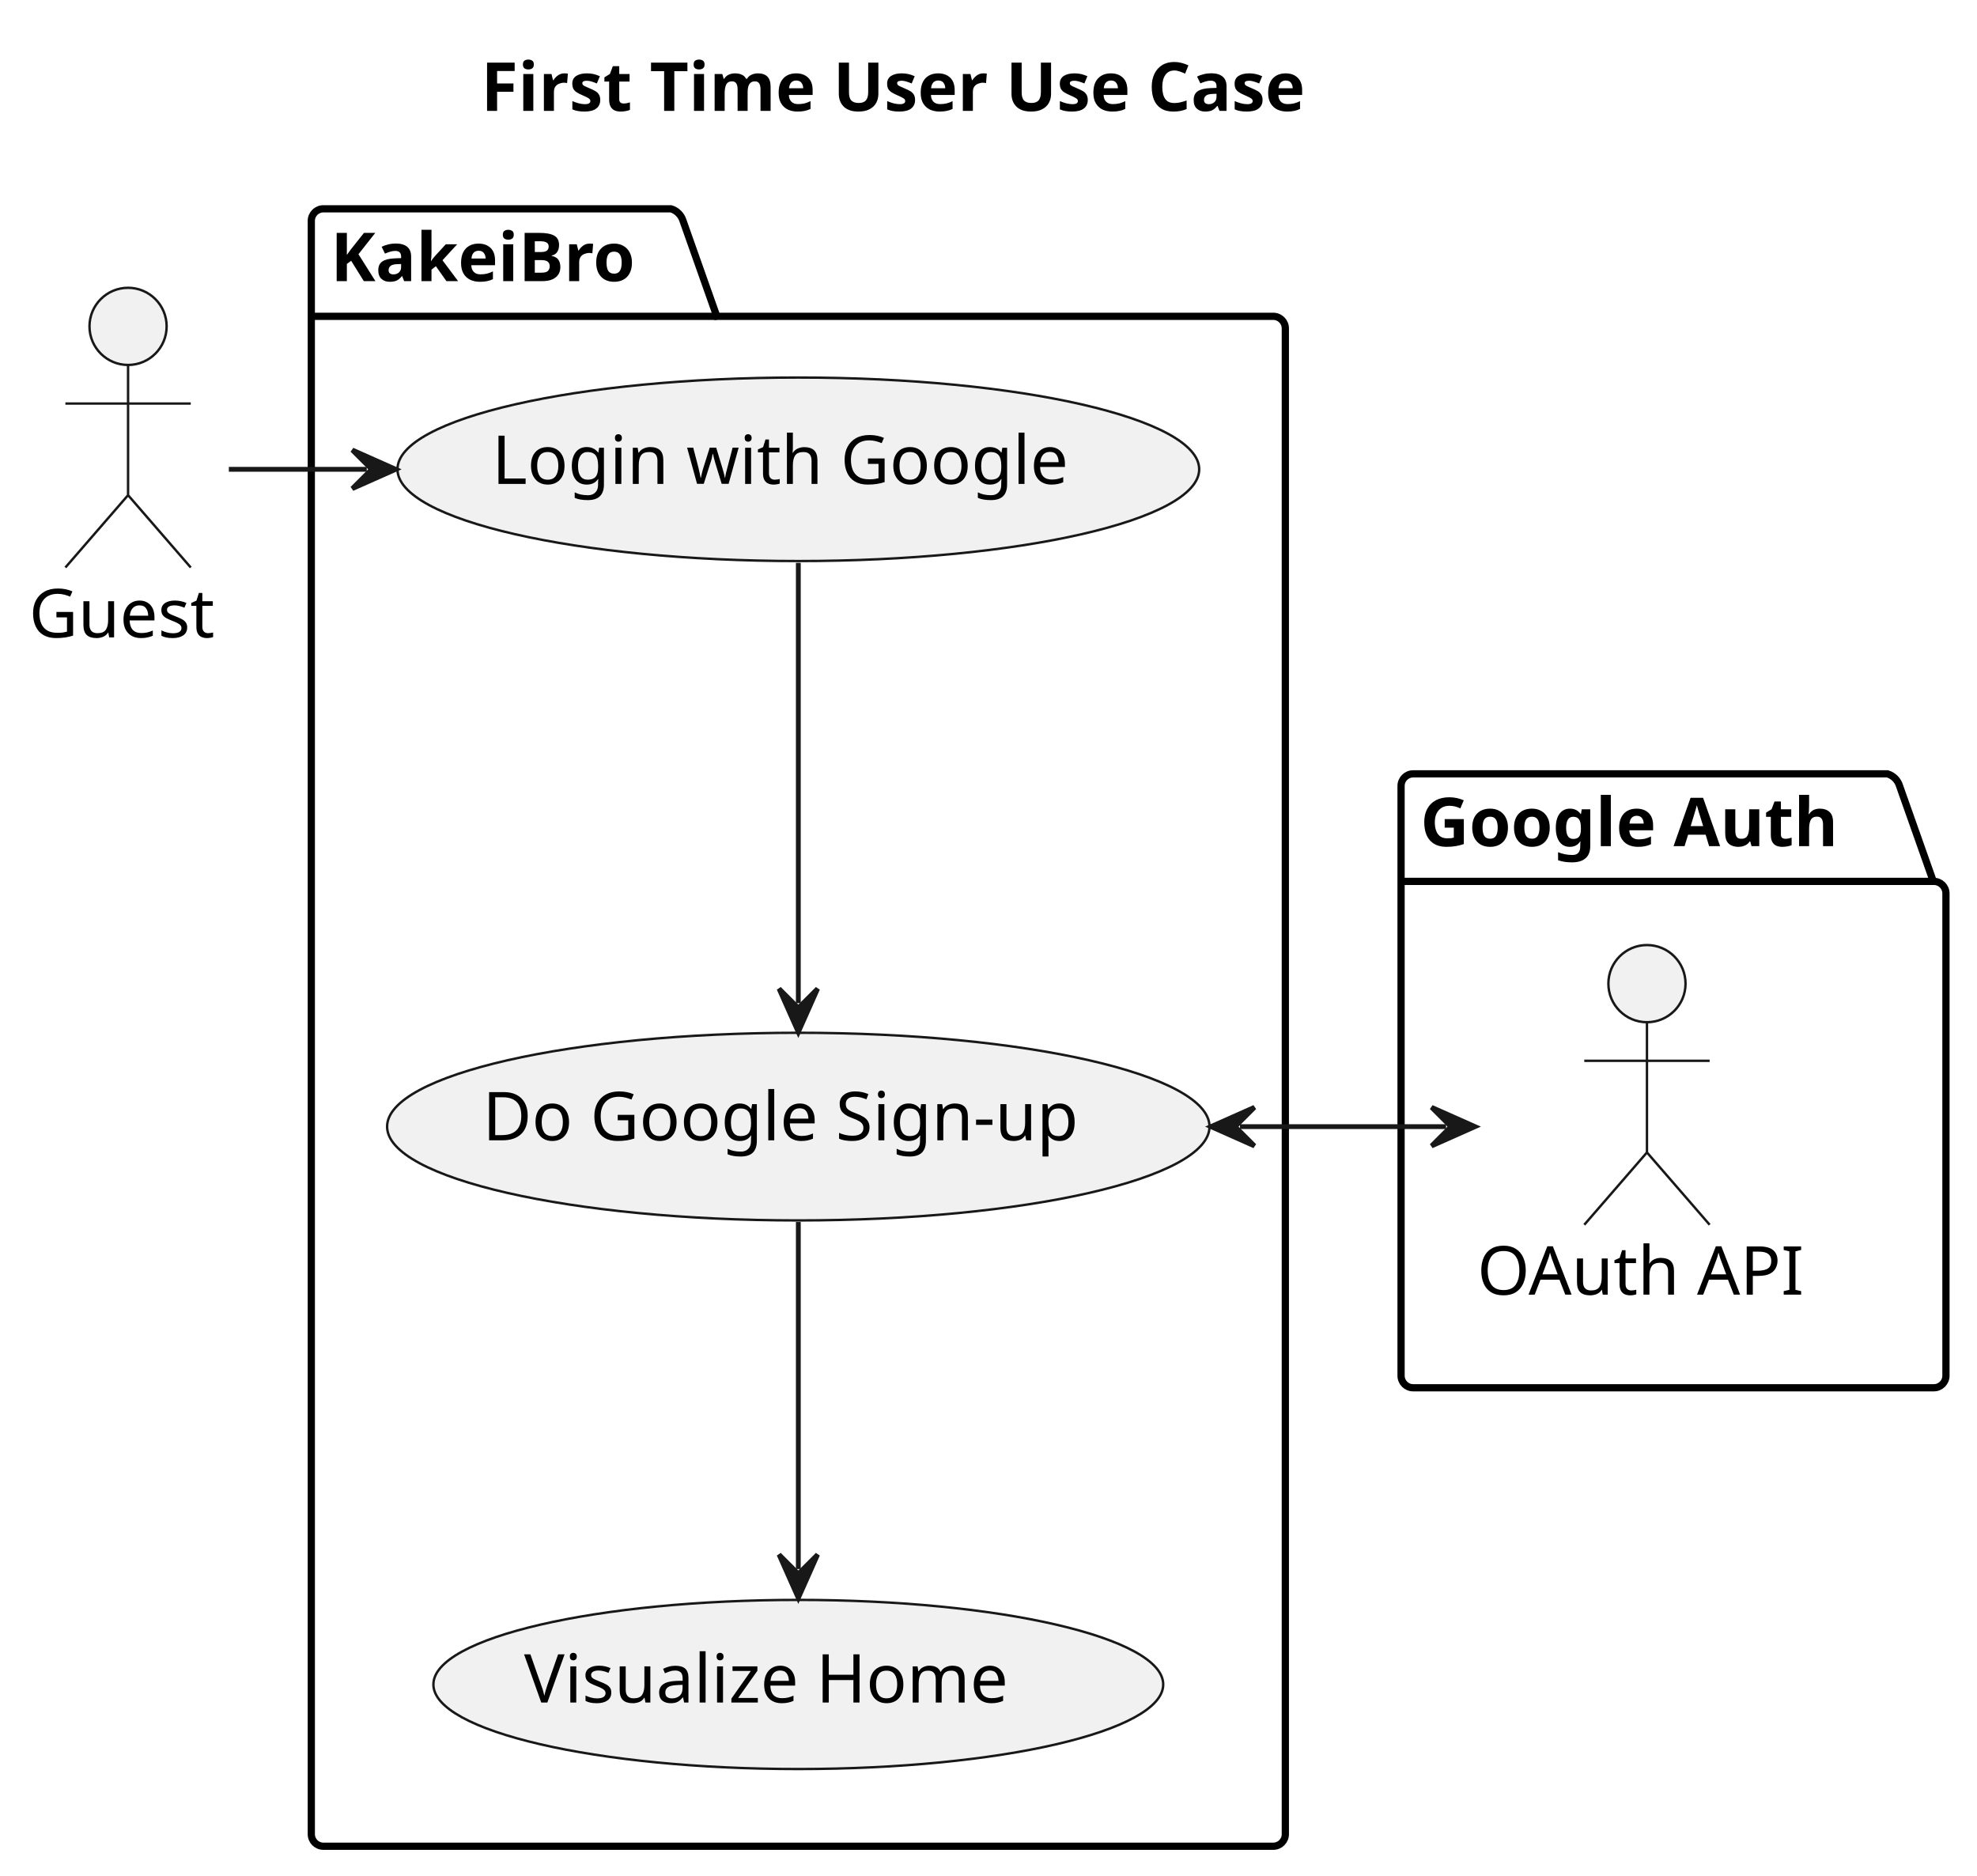
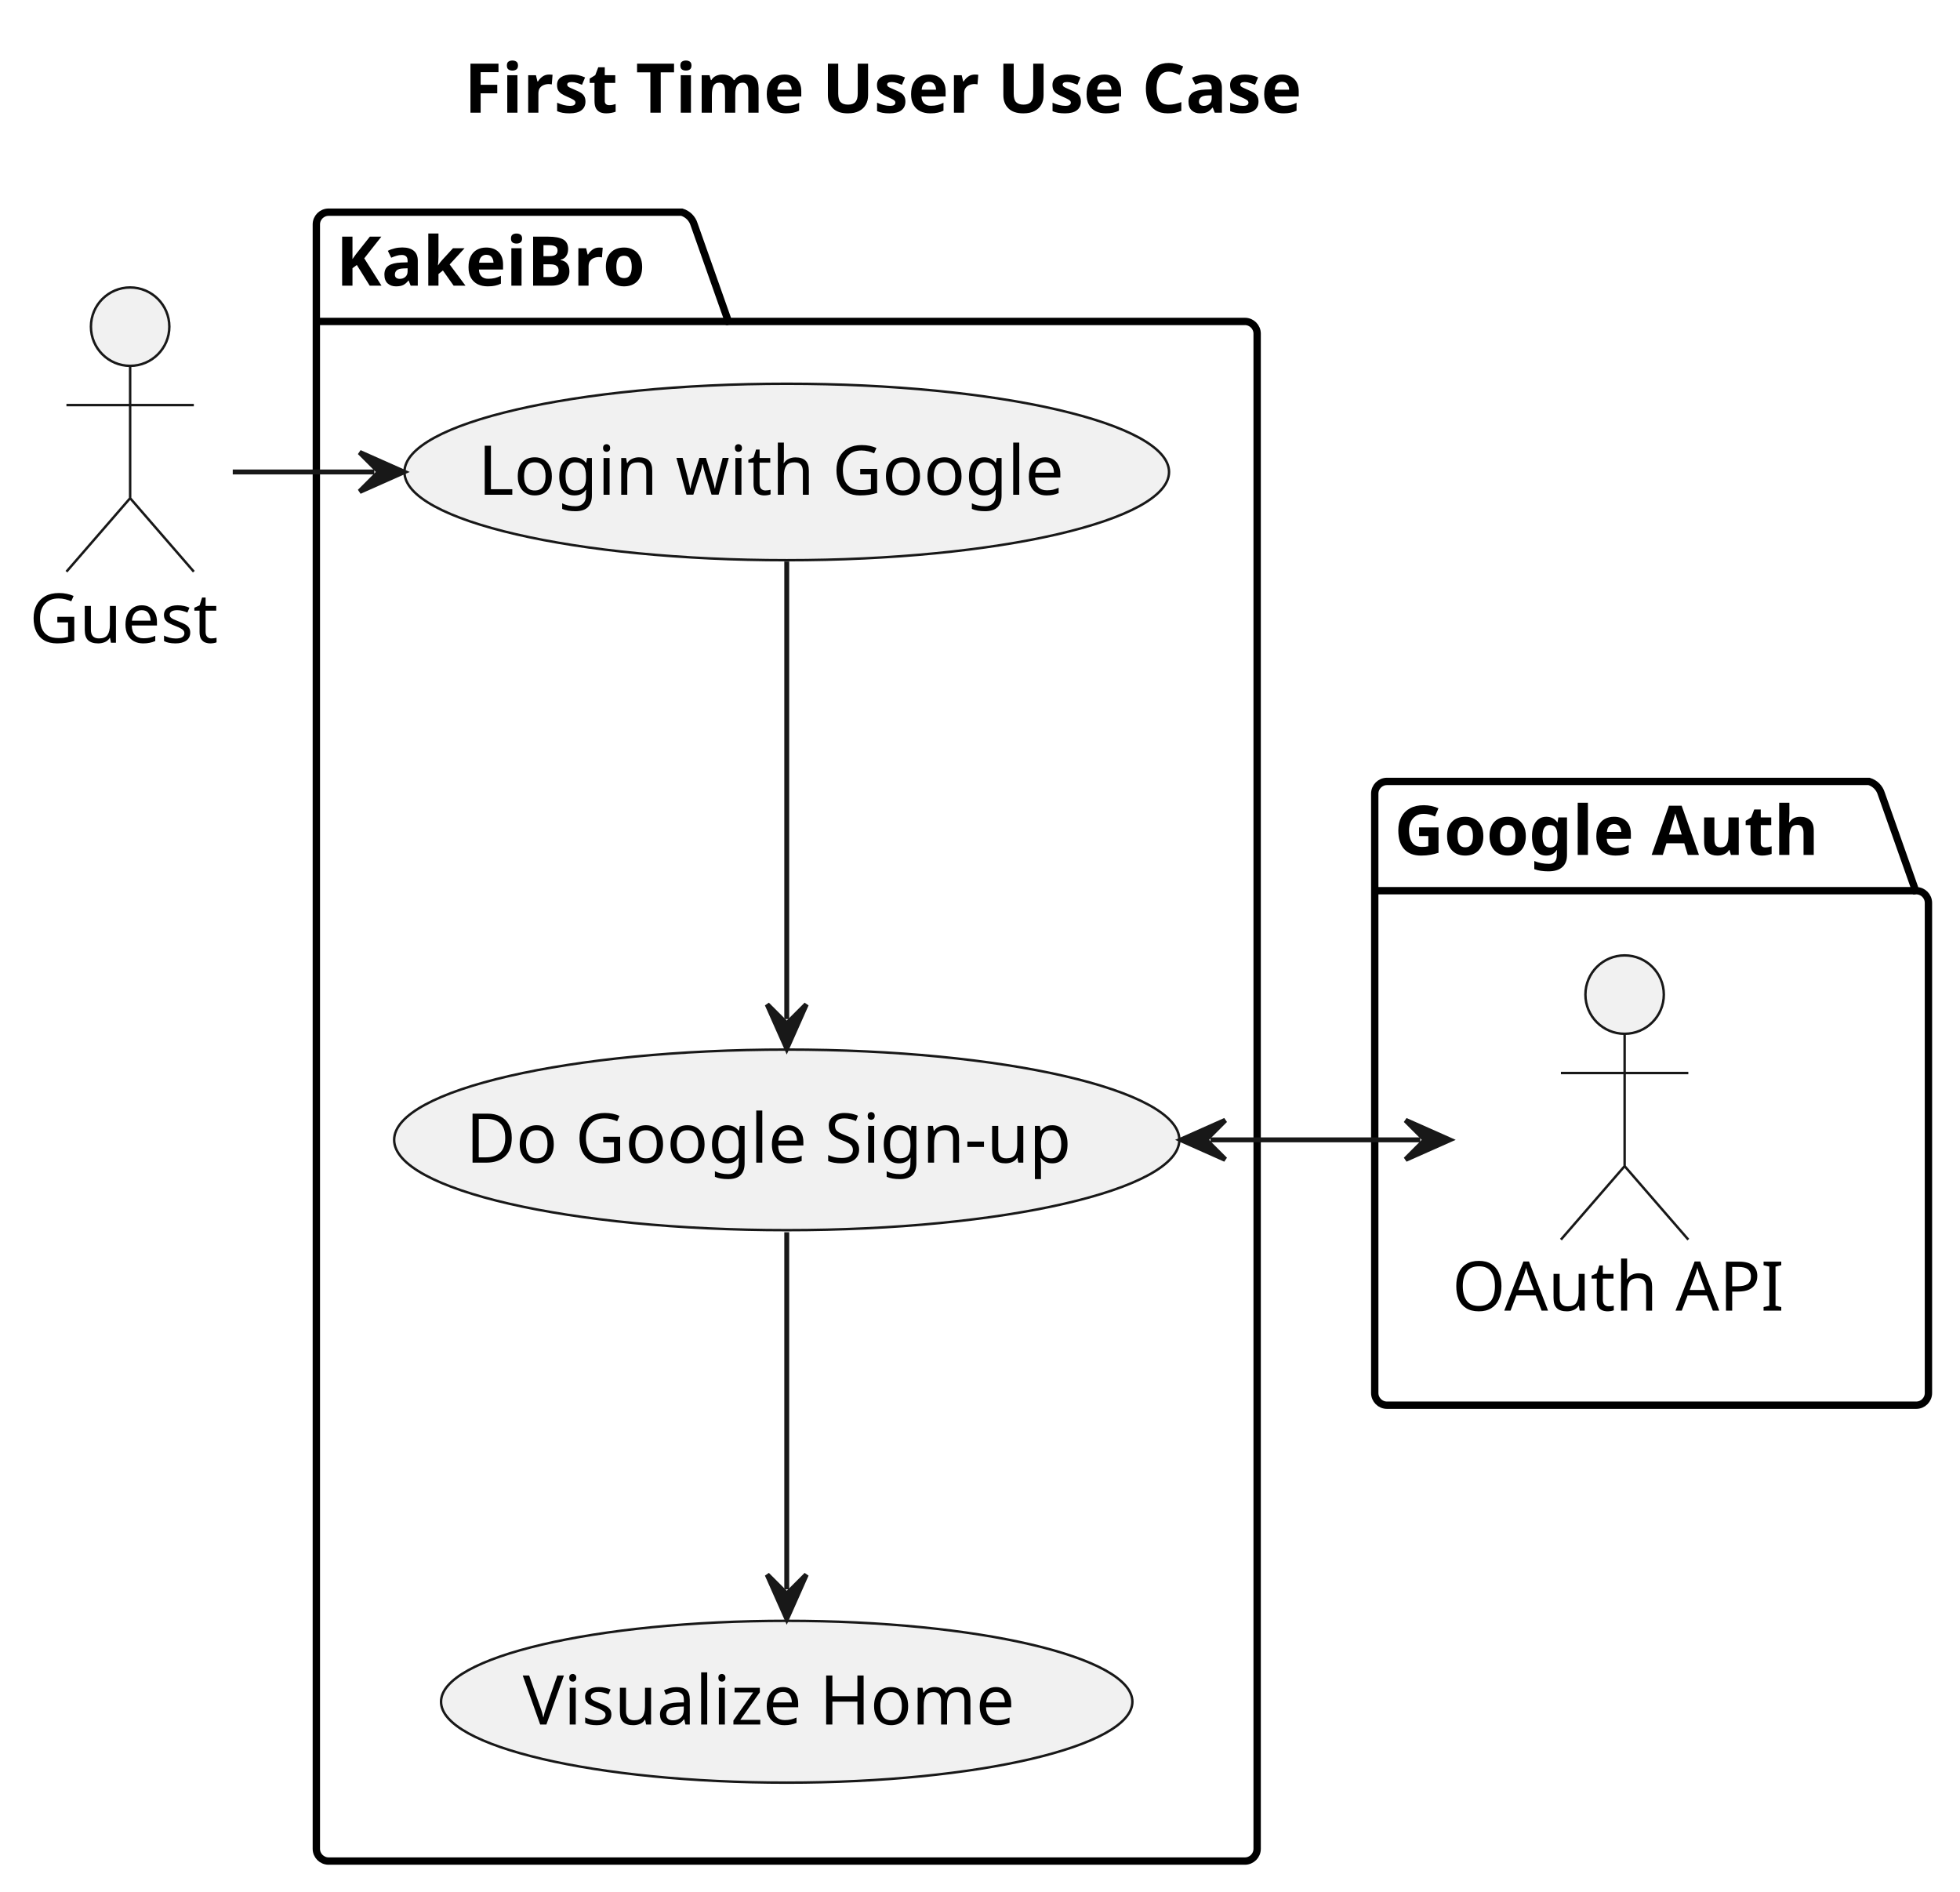
- <svg xmlns="http://www.w3.org/2000/svg" contentStyleType="text/css" data-diagram-type="DESCRIPTION" height="389px" preserveAspectRatio="none" style="width:410px;height:389px;background:#FFFFFF;" version="1.1" viewBox="0 0 410 389" width="410px" zoomAndPan="magnify">
+ <svg xmlns="http://www.w3.org/2000/svg" contentStyleType="text/css" data-diagram-type="DESCRIPTION" height="386px" preserveAspectRatio="none" style="width:400px;height:386px;background:#FFFFFF;" version="1.1" viewBox="0 0 400 386" width="400px" zoomAndPan="magnify">
  <defs />
  <g>
-     <text fill="#000000" font-family="sans-serif" font-size="14" font-weight="bold" lengthAdjust="spacing" textLength="197.066" x="99.747" y="22.995">First Time User Use Case</text>
+     <g class="title" data-source-line="1">
+       <text fill="#000000" font-family="sans-serif" font-size="14" font-weight="bold" lengthAdjust="spacing" textLength="197.066" x="94.747" y="22.995">First Time User Use Case</text>
+     </g>
    <g class="cluster" data-entity="Google Auth" data-source-line="4" data-uid="ent0003" id="cluster_Google Auth">
-       <path d="M293.06,160.467 L391.438,160.467 A3.75,3.75 0 0 1 393.938,162.967 L400.938,182.764 L401.06,182.764 A2.5,2.5 0 0 1 403.56,185.264 L403.56,285.267 A2.5,2.5 0 0 1 401.06,287.767 L293.06,287.767 A2.5,2.5 0 0 1 290.56,285.267 L290.56,162.967 A2.5,2.5 0 0 1 293.06,160.467" fill="none" style="stroke:#000000;stroke-width:1.5;" />
-       <line style="stroke:#000000;stroke-width:1.5;" x1="290.56" x2="400.938" y1="182.764" y2="182.764" />
-       <text fill="#000000" font-family="sans-serif" font-size="14" font-weight="bold" lengthAdjust="spacing" textLength="97.378" x="294.56" y="175.462">Google Auth</text>
+       <path d="M283.06,159.457 L381.438,159.457 A3.75,3.75 0 0 1 383.938,161.957 L390.938,181.754 L391.06,181.754 A2.5,2.5 0 0 1 393.56,184.254 L393.56,284.247 A2.5,2.5 0 0 1 391.06,286.747 L283.06,286.747 A2.5,2.5 0 0 1 280.56,284.247 L280.56,161.957 A2.5,2.5 0 0 1 283.06,159.457" fill="none" style="stroke:#000000;stroke-width:1.5;" />
+       <line style="stroke:#000000;stroke-width:1.5;" x1="280.56" x2="390.938" y1="181.754" y2="181.754" />
+       <text fill="#000000" font-family="sans-serif" font-size="14" font-weight="bold" lengthAdjust="spacing" textLength="97.378" x="284.56" y="174.452">Google Auth</text>
    </g>
    <g class="cluster" data-entity="KakeiBro" data-source-line="7" data-uid="ent0005" id="cluster_KakeiBro">
-       <path d="M67.06,43.297 L139.154,43.297 A3.75,3.75 0 0 1 141.654,45.797 L148.654,65.594 L264.06,65.594 A2.5,2.5 0 0 1 266.56,68.094 L266.56,380.337 A2.5,2.5 0 0 1 264.06,382.837 L67.06,382.837 A2.5,2.5 0 0 1 64.56,380.337 L64.56,45.797 A2.5,2.5 0 0 1 67.06,43.297" fill="none" style="stroke:#000000;stroke-width:1.5;" />
+       <path d="M67.06,43.297 L139.154,43.297 A3.75,3.75 0 0 1 141.654,45.797 L148.654,65.594 L254.06,65.594 A2.5,2.5 0 0 1 256.56,68.094 L256.56,377.267 A2.5,2.5 0 0 1 254.06,379.767 L67.06,379.767 A2.5,2.5 0 0 1 64.56,377.267 L64.56,45.797 A2.5,2.5 0 0 1 67.06,43.297" fill="none" style="stroke:#000000;stroke-width:1.5;" />
      <line style="stroke:#000000;stroke-width:1.5;" x1="64.56" x2="148.654" y1="65.594" y2="65.594" />
      <text fill="#000000" font-family="sans-serif" font-size="14" font-weight="bold" lengthAdjust="spacing" textLength="71.094" x="68.56" y="58.292">KakeiBro</text>
    </g>
    <g class="entity" data-entity="oapi" data-source-line="5" data-uid="ent0004" id="entity_oapi">
-       <ellipse cx="341.555" cy="203.967" fill="#F1F1F1" rx="8" ry="8" style="stroke:#181818;stroke-width:0.5;" />
-       <path d="M341.555,211.967 L341.555,238.967 M328.555,219.967 L354.555,219.967 M341.555,238.967 L328.555,253.967 M341.555,238.967 L354.555,253.967" fill="none" style="stroke:#181818;stroke-width:0.5;" />
-       <text fill="#000000" font-family="sans-serif" font-size="14" lengthAdjust="spacing" textLength="70.431" x="306.34" y="268.462">OAuth API</text>
+       <ellipse cx="331.555" cy="202.957" fill="#F1F1F1" rx="8" ry="8" style="stroke:#181818;stroke-width:0.5;" />
+       <path d="M331.555,210.957 L331.555,237.957 M318.555,218.957 L344.555,218.957 M331.555,237.957 L318.555,252.957 M331.555,237.957 L344.555,252.957" fill="none" style="stroke:#181818;stroke-width:0.5;" />
+       <text fill="#000000" font-family="sans-serif" font-size="14" lengthAdjust="spacing" textLength="70.431" x="296.34" y="267.452">OAuth API</text>
    </g>
    <g class="entity" data-entity="UC1" data-source-line="8" data-uid="ent0006" id="entity_UC1">
-       <ellipse cx="165.562" cy="97.313" fill="#F1F1F1" rx="83.132" ry="19.026" style="stroke:#181818;stroke-width:0.5;" />
-       <text fill="#000000" font-family="sans-serif" font-size="14" lengthAdjust="spacing" textLength="125.986" x="102.02" y="100.346">Login with Google</text>
+       <ellipse cx="160.56" cy="96.311" fill="#F1F1F1" rx="78.02" ry="18.004" style="stroke:#181818;stroke-width:0.5;" />
+       <text fill="#000000" font-family="sans-serif" font-size="14" lengthAdjust="spacing" textLength="125.986" x="97.567" y="100.959">Login with Google</text>
    </g>
    <g class="entity" data-entity="UC2" data-source-line="9" data-uid="ent0007" id="entity_UC2">
-       <ellipse cx="165.557" cy="233.612" fill="#F1F1F1" rx="85.277" ry="19.455" style="stroke:#181818;stroke-width:0.5;" />
-       <text fill="#000000" font-family="sans-serif" font-size="14" lengthAdjust="spacing" textLength="130.963" x="100.076" y="236.459">Do Google Sign-up</text>
+       <ellipse cx="160.562" cy="232.601" fill="#F1F1F1" rx="80.122" ry="18.424" style="stroke:#181818;stroke-width:0.5;" />
+       <text fill="#000000" font-family="sans-serif" font-size="14" lengthAdjust="spacing" textLength="130.963" x="95.08" y="237.25">Do Google Sign-up</text>
    </g>
    <g class="entity" data-entity="UC3" data-source-line="10" data-uid="ent0008" id="entity_UC3">
-       <ellipse cx="165.557" cy="349.292" fill="#F1F1F1" rx="75.677" ry="17.535" style="stroke:#181818;stroke-width:0.5;" />
-       <text fill="#000000" font-family="sans-serif" font-size="14" lengthAdjust="spacing" textLength="107.748" x="108.683" y="353.04">Visualize Home</text>
+       <ellipse cx="160.555" cy="347.256" fill="#F1F1F1" rx="70.545" ry="16.509" style="stroke:#181818;stroke-width:0.5;" />
+       <text fill="#000000" font-family="sans-serif" font-size="14" lengthAdjust="spacing" textLength="107.748" x="106.681" y="351.904">Visualize Home</text>
    </g>
    <g class="entity" data-entity="g" data-source-line="3" data-uid="ent0002" id="entity_g">
-       <ellipse cx="26.559" cy="67.677" fill="#F1F1F1" rx="8" ry="8" style="stroke:#181818;stroke-width:0.5;" />
-       <path d="M26.559,75.677 L26.559,102.677 M13.559,83.677 L39.559,83.677 M26.559,102.677 L13.559,117.677 M26.559,102.677 L39.559,117.677" fill="none" style="stroke:#181818;stroke-width:0.5;" />
-       <text fill="#000000" font-family="sans-serif" font-size="14" lengthAdjust="spacing" textLength="41.118" x="6" y="132.172">Guest</text>
+       <ellipse cx="26.559" cy="66.657" fill="#F1F1F1" rx="8" ry="8" style="stroke:#181818;stroke-width:0.5;" />
+       <path d="M26.559,74.657 L26.559,101.657 M13.559,82.657 L39.559,82.657 M26.559,101.657 L13.559,116.657 M26.559,101.657 L39.559,116.657" fill="none" style="stroke:#181818;stroke-width:0.5;" />
+       <text fill="#000000" font-family="sans-serif" font-size="14" lengthAdjust="spacing" textLength="41.118" x="6" y="131.152">Guest</text>
    </g>
    <g class="link" data-entity-1="g" data-entity-2="UC1" data-source-line="13" data-uid="lnk9" id="link_g_UC1">
-       <path d="M47.46,97.317 C59,97.317 64.53,97.317 76.06,97.317" fill="none" id="g-to-UC1" style="stroke:#181818;stroke-width:1;" />
-       <polygon fill="#181818" points="82.06,97.317,73.06,93.317,77.06,97.317,73.06,101.317,82.06,97.317" style="stroke:#181818;stroke-width:1;" />
+       <path d="M47.5,96.307 C59.13,96.307 64.76,96.307 76.39,96.307" fill="none" id="g-to-UC1" style="stroke:#181818;stroke-width:1;" />
+       <polygon fill="#181818" points="82.39,96.307,73.39,92.307,77.39,96.307,73.39,100.307,82.39,96.307" style="stroke:#181818;stroke-width:1;" />
    </g>
    <g class="link" data-entity-1="UC1" data-entity-2="UC2" data-source-line="14" data-uid="lnk10" id="link_UC1_UC2">
-       <path d="M165.56,116.717 C165.56,142.287 165.56,182.337 165.56,208.017" fill="none" id="UC1-to-UC2" style="stroke:#181818;stroke-width:1;" />
-       <polygon fill="#181818" points="165.56,214.017,169.56,205.017,165.56,209.017,161.56,205.017,165.56,214.017" style="stroke:#181818;stroke-width:1;" />
+       <path d="M160.56,114.587 C160.56,140.227 160.56,182.107 160.56,207.957" fill="none" id="UC1-to-UC2" style="stroke:#181818;stroke-width:1;" />
+       <polygon fill="#181818" points="160.56,213.957,164.56,204.957,160.56,208.957,156.56,204.957,160.56,213.957" style="stroke:#181818;stroke-width:1;" />
    </g>
    <g class="link" data-entity-1="oapi" data-entity-2="UC2" data-source-line="15" data-uid="lnk11" id="link_oapi_UC2">
-       <path d="M299.89,233.617 C281.64,233.617 275.4,233.617 257.15,233.617" fill="none" id="oapi-UC2" style="stroke:#181818;stroke-width:1;" />
-       <polygon fill="#181818" points="305.89,233.617,296.89,229.617,300.89,233.617,296.89,237.617,305.89,233.617" style="stroke:#181818;stroke-width:1;" />
-       <polygon fill="#181818" points="251.15,233.617,260.15,237.617,256.15,233.617,260.15,229.617,251.15,233.617" style="stroke:#181818;stroke-width:1;" />
+       <path d="M289.85,232.597 C271.58,232.597 265.32,232.597 247.05,232.597" fill="none" id="oapi-UC2" style="stroke:#181818;stroke-width:1;" />
+       <polygon fill="#181818" points="295.85,232.597,286.85,228.597,290.85,232.597,286.85,236.597,295.85,232.597" style="stroke:#181818;stroke-width:1;" />
+       <polygon fill="#181818" points="241.05,232.597,250.05,236.597,246.05,232.597,250.05,228.597,241.05,232.597" style="stroke:#181818;stroke-width:1;" />
    </g>
    <g class="link" data-entity-1="UC2" data-entity-2="UC3" data-source-line="16" data-uid="lnk12" id="link_UC2_UC3">
-       <path d="M165.56,253.387 C165.56,275.087 165.56,304.467 165.56,325.357" fill="none" id="UC2-to-UC3" style="stroke:#181818;stroke-width:1;" />
-       <polygon fill="#181818" points="165.56,331.357,169.56,322.357,165.56,326.357,161.56,322.357,165.56,331.357" style="stroke:#181818;stroke-width:1;" />
+       <path d="M160.56,251.447 C160.56,273.167 160.56,303.497 160.56,324.317" fill="none" id="UC2-to-UC3" style="stroke:#181818;stroke-width:1;" />
+       <polygon fill="#181818" points="160.56,330.317,164.56,321.317,160.56,325.317,156.56,321.317,160.56,330.317" style="stroke:#181818;stroke-width:1;" />
    </g>
  </g>
</svg>
